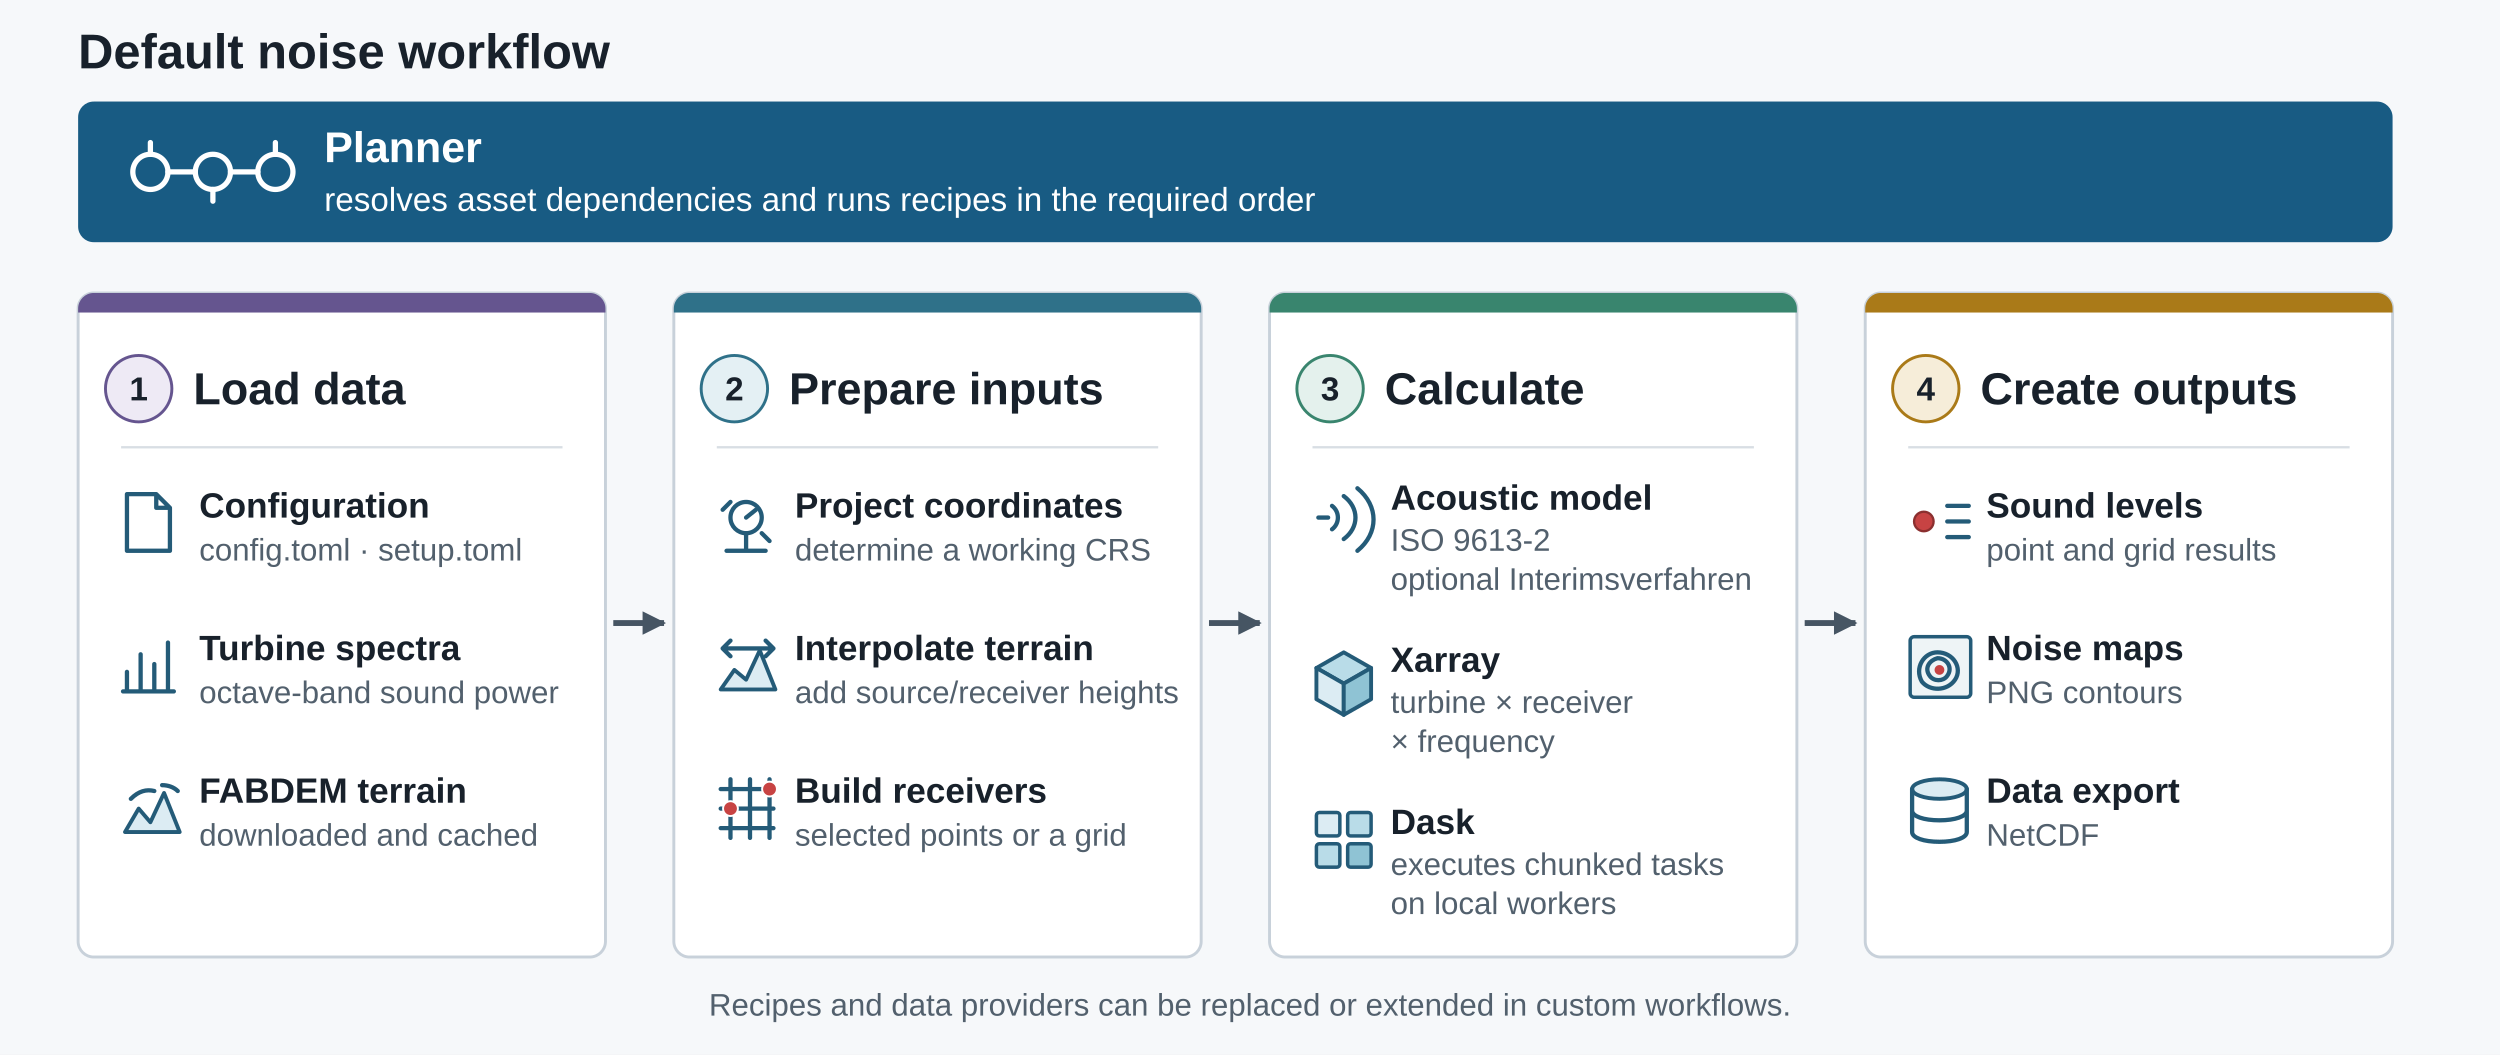
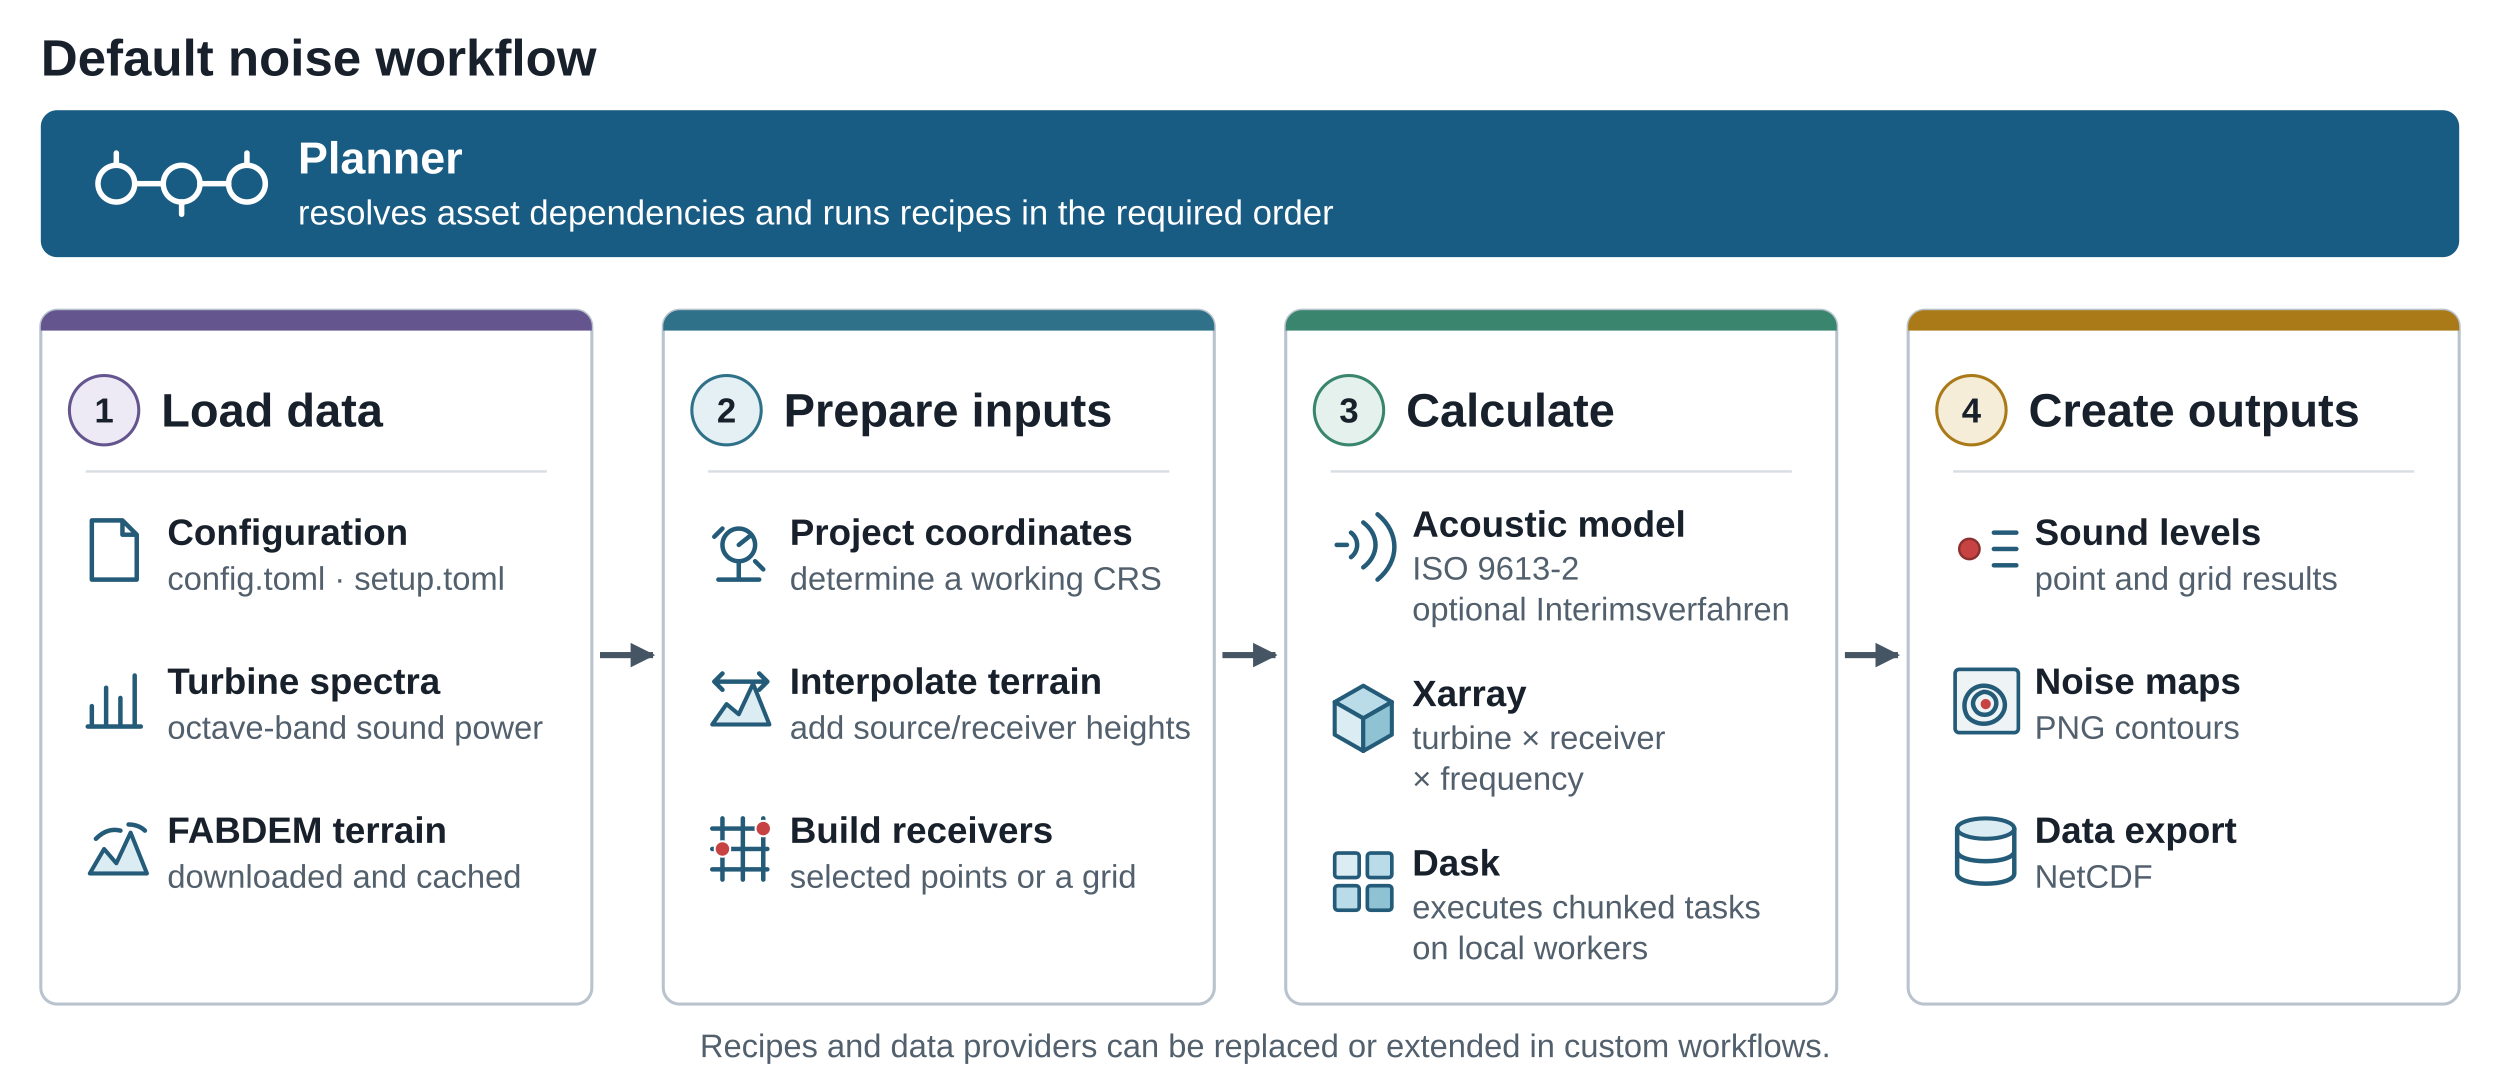
- <svg xmlns="http://www.w3.org/2000/svg" viewBox="0 0 1280 540" role="img" aria-labelledby="title description">
+ <svg xmlns="http://www.w3.org/2000/svg" viewBox="20 -2 1225 535" role="img" aria-labelledby="title description">
  <defs>
    <marker id="arrow" markerWidth="12" markerHeight="12" refX="11" refY="6" orient="auto" markerUnits="userSpaceOnUse">
      <path d="M0 0 12 6 0 12Z" fill="#465563" />
    </marker>
    <style>
      .text { font-family: Arial, Helvetica, sans-serif; fill: #18212b; }
      .muted { fill: #52606d; }
-       .card { fill: #ffffff; stroke: #c8d1da; stroke-width: 1.5; }
+       .card { fill: #ffffff; stroke: #b8c3cd; stroke-width: 1.5; }
      .stage { font-size: 23px; font-weight: 700; }
      .item { font-size: 18px; font-weight: 700; }
      .detail { font-size: 16px; fill: #52606d; }
      .rule { stroke: #d8dee4; stroke-width: 1.2; }
      .icon { fill: none; stroke: #245b78; stroke-width: 2.2; stroke-linecap: round; stroke-linejoin: round; }
      .icon-fill { fill: #dcecf3; stroke: #245b78; stroke-width: 2; stroke-linejoin: round; }
    </style>
  </defs>
-   <rect width="1280" height="540" fill="#f6f8fa" />
+   <rect y="-20" width="1280" height="570" fill="#ffffff" />
  <text class="text" x="40" y="35" font-size="25" font-weight="700">Default noise workflow</text>
  <rect x="40" y="52" width="1185" height="72" rx="8" fill="#185b83" />
  <g transform="translate(64 70)" fill="none" stroke="#ffffff" stroke-width="2.7" stroke-linecap="round" stroke-linejoin="round">
    <circle cx="13" cy="18" r="9" />
    <circle cx="45" cy="18" r="9" />
    <circle cx="77" cy="18" r="9" />
    <path d="M22 18H36M54 18H68" />
    <path d="M13 9V3M45 27v6M77 9V3" />
  </g>
  <text x="166" y="83" font-family="Arial, Helvetica, sans-serif" font-size="22" font-weight="700" fill="#ffffff">Planner</text>
  <text x="166" y="108" font-family="Arial, Helvetica, sans-serif" font-size="17" fill="#ffffff">resolves asset dependencies and runs recipes in the required order</text>
  <path d="M314 319H340" fill="none" stroke="#465563" stroke-width="3" marker-end="url(#arrow)" />
  <path d="M619 319H645" fill="none" stroke="#465563" stroke-width="3" marker-end="url(#arrow)" />
  <path d="M924 319H950" fill="none" stroke="#465563" stroke-width="3" marker-end="url(#arrow)" />
  <g transform="translate(40 150)">
    <rect class="card" width="270" height="340" rx="8" />
    <path d="M8 0H262A8 8 0 0 1 270 8V10H0V8A8 8 0 0 1 8 0Z" fill="#65558f" />
    <circle cx="31" cy="49" r="17" fill="#eeeaf5" stroke="#65558f" stroke-width="1.5" />
    <text class="text" x="31" y="55" font-size="17" font-weight="700" text-anchor="middle">1</text>
    <text class="text stage" x="59" y="57">Load data</text>
    <line class="rule" x1="22" y1="79" x2="248" y2="79" />
    <g transform="translate(22 102)">
      <path class="icon" d="M3 1H18L25 8V30H3Z M18 1V8H25" />
      <text class="text item" x="40" y="13">Configuration</text>
      <text class="text detail" x="40" y="35">config.toml · setup.toml</text>
    </g>
    <g transform="translate(22 175)">
      <path class="icon" d="M3 29V19M10 29V10M17 29V15M24 29V4M1 29H27" />
      <text class="text item" x="40" y="13">Turbine spectra</text>
      <text class="text detail" x="40" y="35">octave-band sound power</text>
    </g>
    <g transform="translate(22 248)">
      <path class="icon-fill" d="M2 28 9 16l6 7 7-15 8 20Z" />
      <path class="icon" d="M5 11c4-4 8-5 12-4M21 4c3 0 6 1 8 3" />
      <text class="text item" x="40" y="13">FABDEM terrain</text>
      <text class="text detail" x="40" y="35">downloaded and cached</text>
    </g>
  </g>
  <g transform="translate(345 150)">
    <rect class="card" width="270" height="340" rx="8" />
    <path d="M8 0H262A8 8 0 0 1 270 8V10H0V8A8 8 0 0 1 8 0Z" fill="#2f7189" />
    <circle cx="31" cy="49" r="17" fill="#e4f0f4" stroke="#2f7189" stroke-width="1.5" />
    <text class="text" x="31" y="55" font-size="17" font-weight="700" text-anchor="middle">2</text>
    <text class="text stage" x="59" y="57">Prepare inputs</text>
    <line class="rule" x1="22" y1="79" x2="248" y2="79" />
    <g transform="translate(22 102)">
      <circle class="icon" cx="15" cy="13" r="8" />
      <path class="icon" d="M15 21V30M5 30H25M15 13l5-4M7 5l-4 4M23 21l4 4" />
      <text class="text item" x="40" y="13">Project coordinates</text>
      <text class="text detail" x="40" y="35">determine a working CRS</text>
    </g>
    <g transform="translate(22 175)">
      <path class="icon-fill" d="M2 28 9 18l6 5 7-15 8 20Z" />
      <path class="icon" d="M3 7H29M7 3 3 7l4 4M25 3l4 4-4 4" />
      <text class="text item" x="40" y="13">Interpolate terrain</text>
      <text class="text detail" x="40" y="35">add source/receiver heights</text>
    </g>
    <g transform="translate(22 248)">
      <path class="icon" d="M2 6H29M2 16H29M2 26H29M7 1V31M17 1V31M27 1V31" />
      <circle cx="7" cy="16" r="3.8" fill="#c74343" stroke="#ffffff" stroke-width="1" />
      <circle cx="27" cy="6" r="3.8" fill="#c74343" stroke="#ffffff" stroke-width="1" />
      <text class="text item" x="40" y="13">Build receivers</text>
      <text class="text detail" x="40" y="35">selected points or a grid</text>
    </g>
  </g>
  <g transform="translate(650 150)">
    <rect class="card" width="270" height="340" rx="8" />
    <path d="M8 0H262A8 8 0 0 1 270 8V10H0V8A8 8 0 0 1 8 0Z" fill="#39856e" />
    <circle cx="31" cy="49" r="17" fill="#e4f1ed" stroke="#39856e" stroke-width="1.5" />
    <text class="text" x="31" y="55" font-size="17" font-weight="700" text-anchor="middle">3</text>
    <text class="text stage" x="59" y="57">Calculate</text>
    <line class="rule" x1="22" y1="79" x2="248" y2="79" />
    <g transform="translate(22 98)">
      <path class="icon" d="M3 17h5M10 11c4 3 4 9 0 12M16 6c8 6 8 16 0 22M23 2c11 9 11 23 0 32" />
      <text class="text item" x="40" y="13">Acoustic model</text>
      <text class="text detail" x="40" y="34">ISO 9613-2</text>
      <text class="text detail" x="40" y="54">optional Interimsverfahren</text>
    </g>
    <g transform="translate(22 181)">
      <polygon points="2,11 16,3 30,11 16,19" fill="#b9dce8" stroke="#245b78" stroke-width="2" stroke-linejoin="round" />
      <polygon points="2,11 16,19 16,35 2,27" fill="#dcecf3" stroke="#245b78" stroke-width="2" stroke-linejoin="round" />
      <polygon points="16,19 30,11 30,27 16,35" fill="#8fc3d4" stroke="#245b78" stroke-width="2" stroke-linejoin="round" />
      <text class="text item" x="40" y="13">Xarray</text>
      <text class="text detail" x="40" y="34">turbine × receiver</text>
      <text class="text detail" x="40" y="54">× frequency</text>
    </g>
    <g transform="translate(22 264)">
      <rect x="2" y="2" width="12" height="12" rx="1.5" fill="#dcecf3" stroke="#245b78" stroke-width="1.8" />
      <rect x="18" y="2" width="12" height="12" rx="1.5" fill="#b9dce8" stroke="#245b78" stroke-width="1.8" />
      <rect x="2" y="18" width="12" height="12" rx="1.5" fill="#b9dce8" stroke="#245b78" stroke-width="1.8" />
      <rect x="18" y="18" width="12" height="12" rx="1.5" fill="#8fc3d4" stroke="#245b78" stroke-width="1.8" />
      <text class="text item" x="40" y="13">Dask</text>
      <text class="text detail" x="40" y="34">executes chunked tasks</text>
      <text class="text detail" x="40" y="54">on local workers</text>
    </g>
  </g>
  <g transform="translate(955 150)">
    <rect class="card" width="270" height="340" rx="8" />
    <path d="M8 0H262A8 8 0 0 1 270 8V10H0V8A8 8 0 0 1 8 0Z" fill="#aa7a18" />
    <circle cx="31" cy="49" r="17" fill="#f6edd9" stroke="#aa7a18" stroke-width="1.5" />
    <text class="text" x="31" y="55" font-size="17" font-weight="700" text-anchor="middle">4</text>
    <text class="text stage" x="59" y="57">Create outputs</text>
    <line class="rule" x1="22" y1="79" x2="248" y2="79" />
    <g transform="translate(22 102)">
      <circle cx="8" cy="15" r="5" fill="#c74343" stroke="#8b2f2f" stroke-width="1.2" />
      <path class="icon" d="M20 7H31M20 15H31M20 23H31" />
      <text class="text item" x="40" y="13">Sound levels</text>
      <text class="text detail" x="40" y="35">point and grid results</text>
    </g>
    <g transform="translate(22 175)">
      <rect x="1" y="1" width="31" height="31" rx="2" fill="#eef4f6" stroke="#245b78" stroke-width="1.8" />
      <path class="icon" d="M7 24c-4-7 1-15 8-15 8 0 13 8 9 14-4 6-13 6-17 1Z" />
      <path class="icon" d="M11 21c-3-4 0-8 4-9 5 0 8 5 5 9-2 3-7 3-9 0Z" />
      <circle cx="16" cy="18" r="2.5" fill="#c74343" />
      <text class="text item" x="40" y="13">Noise maps</text>
      <text class="text detail" x="40" y="35">PNG contours</text>
    </g>
    <g transform="translate(22 248)">
      <ellipse cx="16" cy="6" rx="14" ry="5" fill="#dcecf3" stroke="#245b78" stroke-width="2" />
      <path class="icon" d="M2 6V28c0 3 6 5 14 5s14-2 14-5V6M2 17c0 3 6 5 14 5s14-2 14-5" />
      <text class="text item" x="40" y="13">Data export</text>
      <text class="text detail" x="40" y="35">NetCDF</text>
    </g>
  </g>
-   <text class="text muted" x="640" y="520" font-size="16" text-anchor="middle">Recipes and data providers can be replaced or extended in custom workflows.</text>
+   <text class="text muted" x="640" y="516" font-size="16" text-anchor="middle">Recipes and data providers can be replaced or extended in custom workflows.</text>
</svg>
